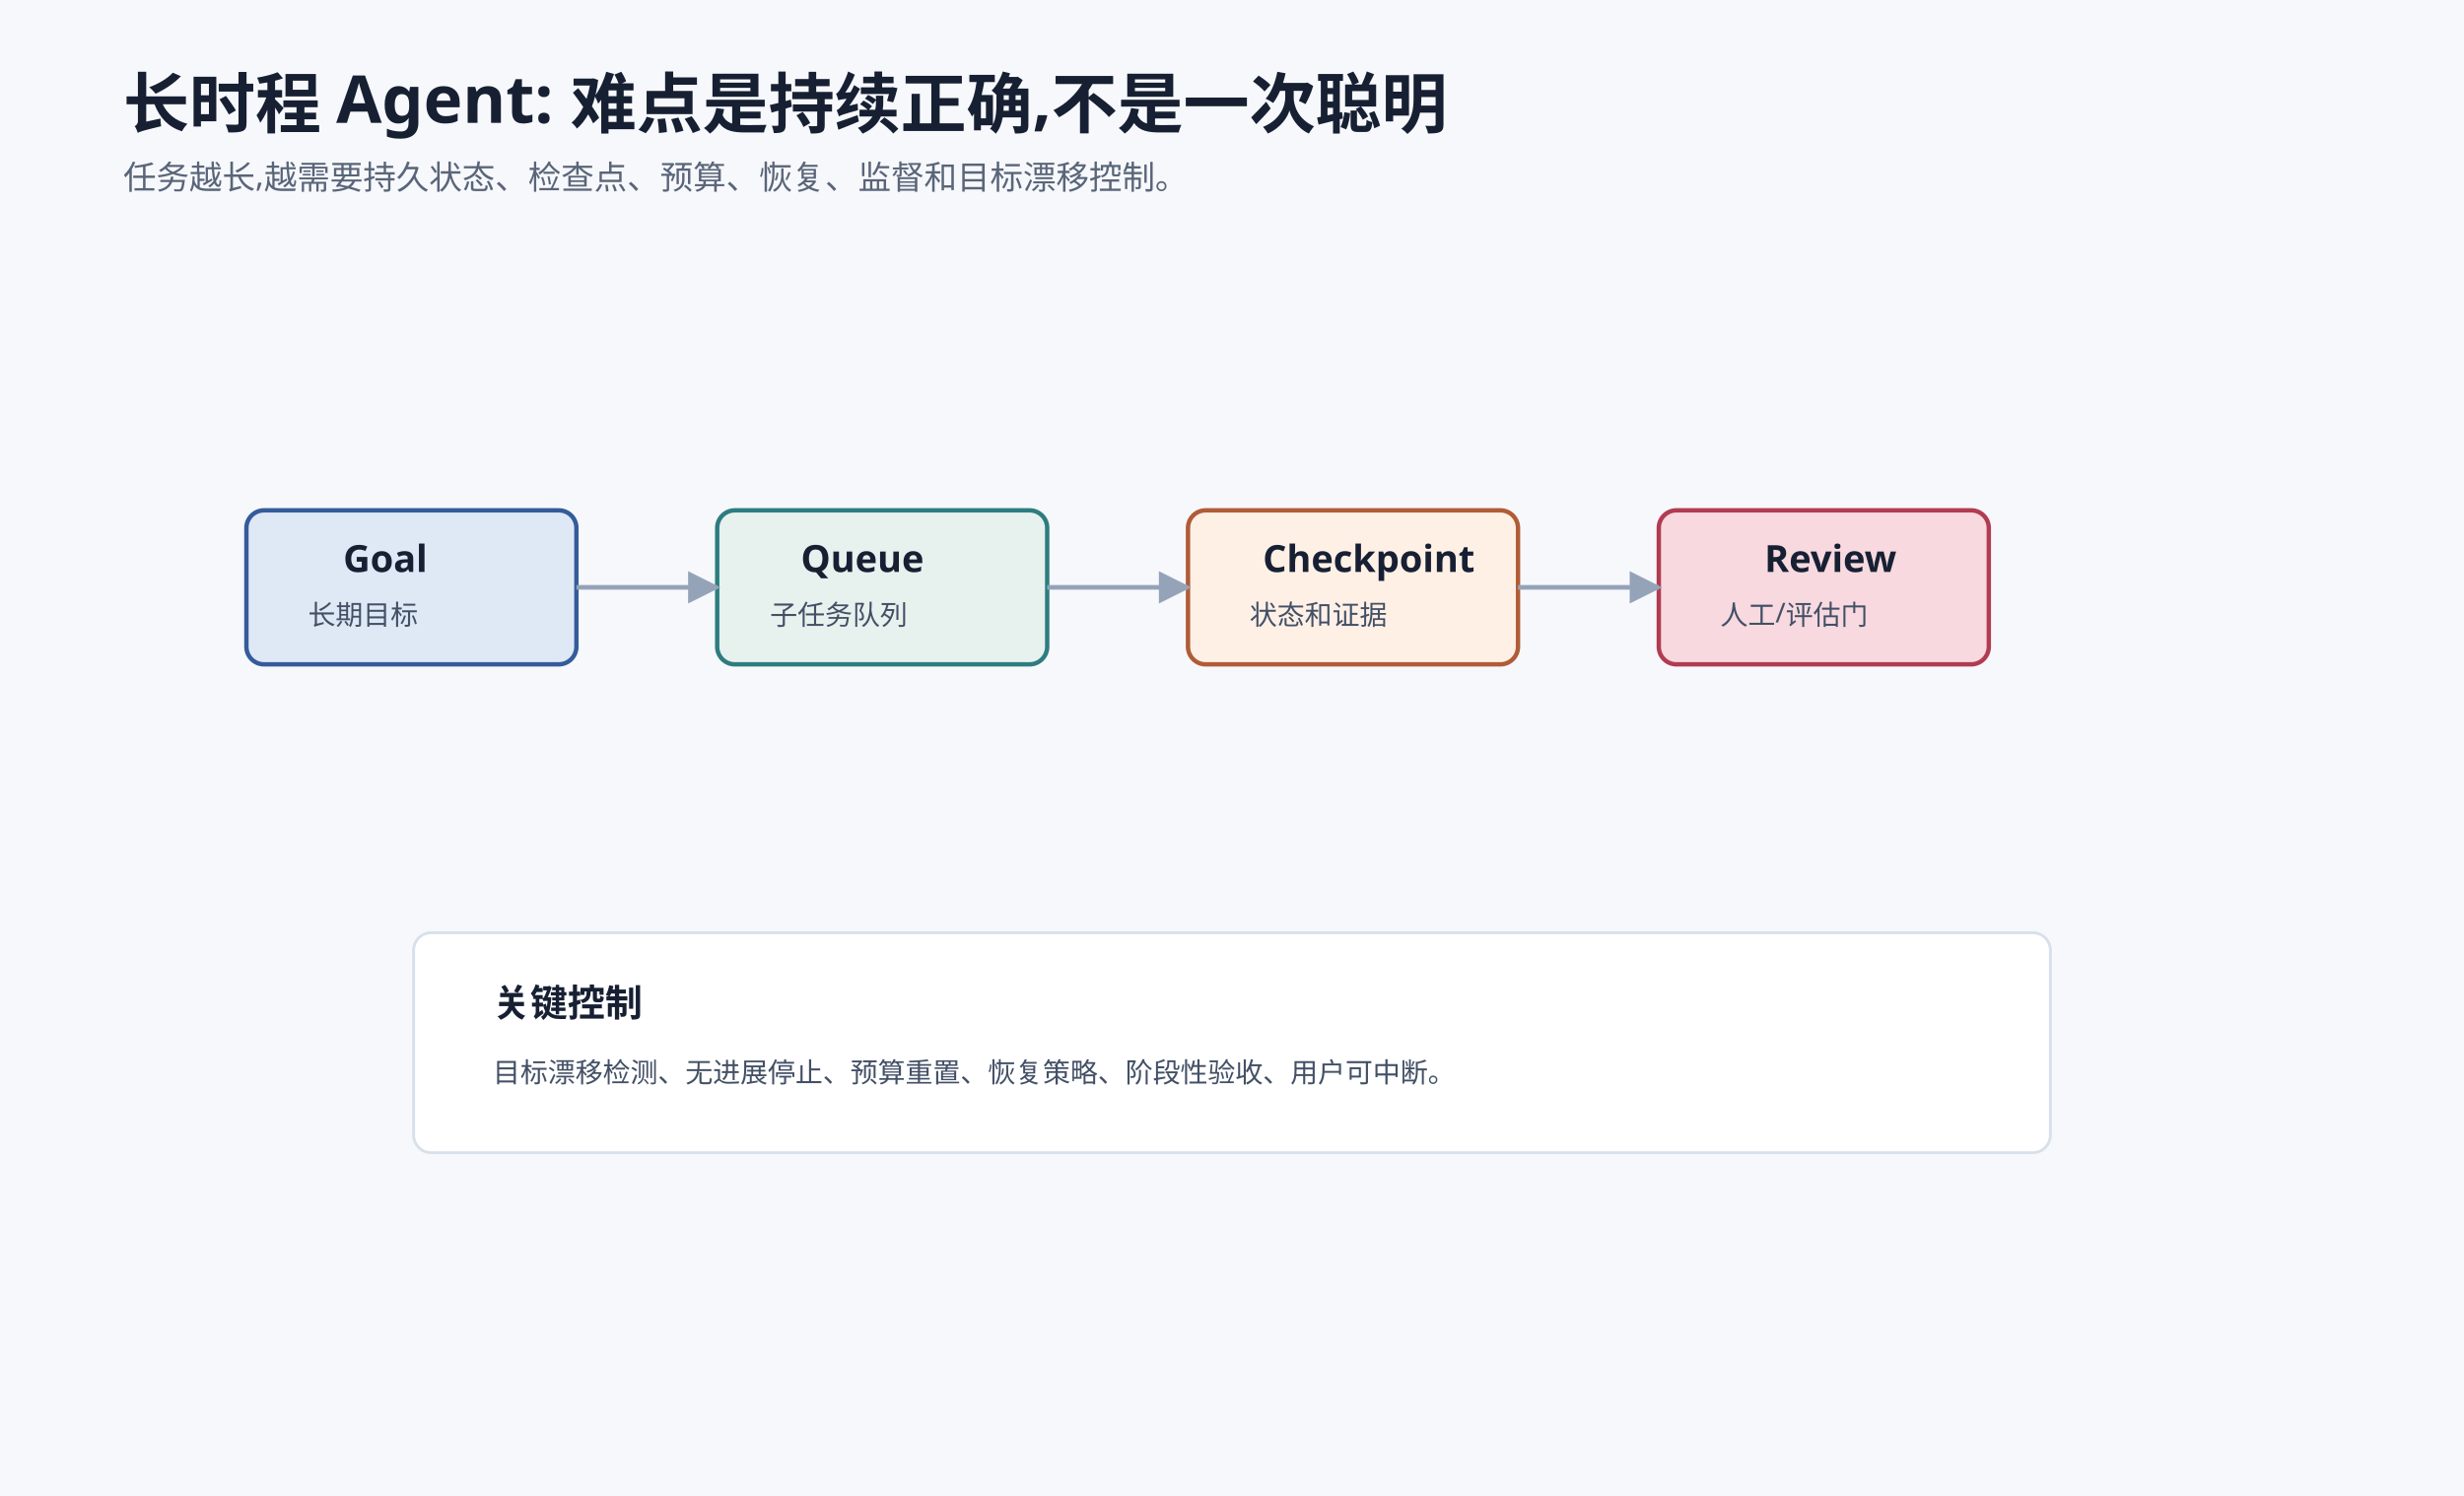
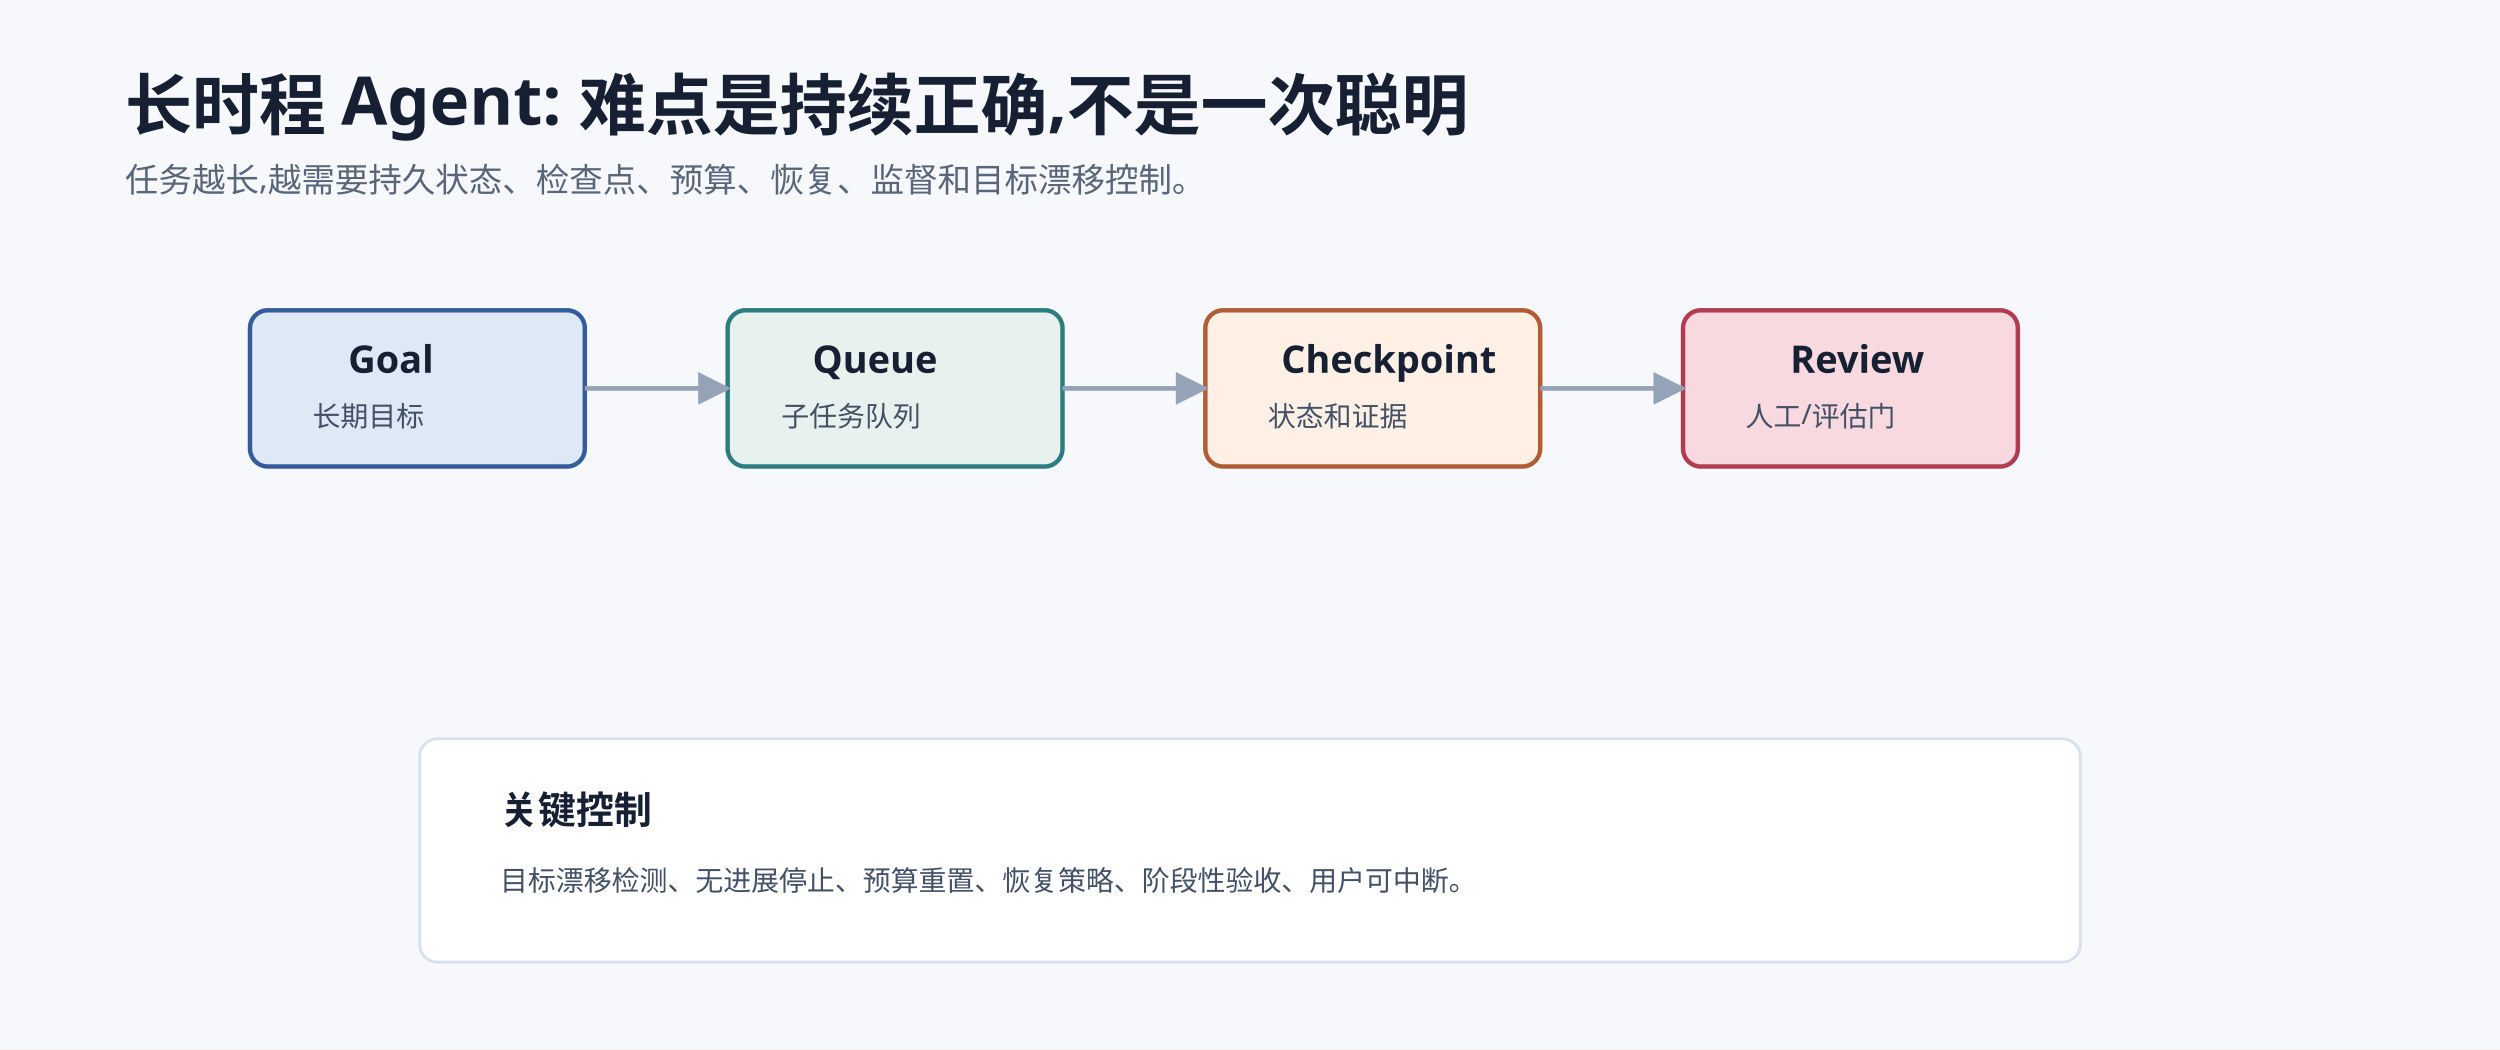
- <svg xmlns="http://www.w3.org/2000/svg" width="1120" height="680" viewBox="0 0 1120 680" role="img" aria-labelledby="title desc">
+ <svg xmlns="http://www.w3.org/2000/svg" width="1120" height="470" viewBox="0 0 1120 470" role="img" aria-labelledby="title desc">
  <defs>
    <style>.bg{fill:#f7f8fb}.title{font:700 30px system-ui;fill:#172033}.sub{font:400 15px system-ui;fill:#596579}.head{font:700 17px system-ui;fill:#172033}.text{font:400 12.5px system-ui;fill:#435066}.panel{fill:#fff;stroke:#d8e0eb;stroke-width:1.3}.a{fill:#dfe8f5;stroke:#355c9a;stroke-width:2}.b{fill:#e7f1ee;stroke:#2d7d80;stroke-width:2}.c{fill:#fff0e6;stroke:#b05c37;stroke-width:2}.d{fill:#f7d9df;stroke:#b13c52;stroke-width:2}.arrow{fill:none;stroke:#94a3b8;stroke-width:2.1;marker-end:url(#arrow)}</style>
    <marker id="arrow" viewBox="0 0 10 10" refX="9" refY="5" markerWidth="7" markerHeight="7" orient="auto-start-reverse">
      <path d="M0 0 L10 5 L0 10 z" fill="#94a3b8" />
    </marker>
  </defs>
-   <rect class="bg" width="1120" height="680" />
+   <rect class="bg" width="1120" height="470" />
  <text class="title" x="56" y="58">长时程 Agent: 难点是持续正确,不是一次聪明</text>
  <text class="sub" x="56" y="86">任务越长,越需要持久状态、检查点、预算、恢复、监督和目标漂移控制。</text>
-   <rect class="a" x="112" y="232" width="150" height="70" rx="8" />
-   <text class="head" x="156" y="260">Goal</text>
-   <text class="text" x="140" y="284">长期目标</text>
-   <rect class="b" x="326" y="232" width="150" height="70" rx="8" />
-   <text class="head" x="364" y="260">Queue</text>
-   <text class="text" x="350" y="284">子任务队列</text>
-   <rect class="c" x="540" y="232" width="150" height="70" rx="8" />
-   <text class="head" x="574" y="260">Checkpoint</text>
-   <text class="text" x="568" y="284">状态和证据</text>
-   <rect class="d" x="754" y="232" width="150" height="70" rx="8" />
-   <text class="head" x="802" y="260">Review</text>
-   <text class="text" x="782" y="284">人工/评估门</text>
-   <path class="arrow" d="M262 267 H326" />
-   <path class="arrow" d="M476 267 H540" />
-   <path class="arrow" d="M690 267 H754" />
-   <rect class="panel" x="188" y="424" width="744" height="100" rx="8" />
-   <text class="head" x="224" y="462">关键控制</text>
-   <text class="text" x="224" y="492">目标漂移检测、无进展停止、预算重置、恢复策略、阶段性验收、用户可中断。</text>
+   <g transform="translate(0,-93)">
+     <rect class="a" x="112" y="232" width="150" height="70" rx="8" />
+     <text class="head" x="156" y="260">Goal</text>
+     <text class="text" x="140" y="284">长期目标</text>
+     <rect class="b" x="326" y="232" width="150" height="70" rx="8" />
+     <text class="head" x="364" y="260">Queue</text>
+     <text class="text" x="350" y="284">子任务队列</text>
+     <rect class="c" x="540" y="232" width="150" height="70" rx="8" />
+     <text class="head" x="574" y="260">Checkpoint</text>
+     <text class="text" x="568" y="284">状态和证据</text>
+     <rect class="d" x="754" y="232" width="150" height="70" rx="8" />
+     <text class="head" x="802" y="260">Review</text>
+     <text class="text" x="782" y="284">人工/评估门</text>
+     <path class="arrow" d="M262 267 H326" />
+     <path class="arrow" d="M476 267 H540" />
+     <path class="arrow" d="M690 267 H754" />
+     <rect class="panel" x="188" y="424" width="744" height="100" rx="8" />
+     <text class="head" x="224" y="462">关键控制</text>
+     <text class="text" x="224" y="492">目标漂移检测、无进展停止、预算重置、恢复策略、阶段性验收、用户可中断。</text>
+   </g>
</svg>
